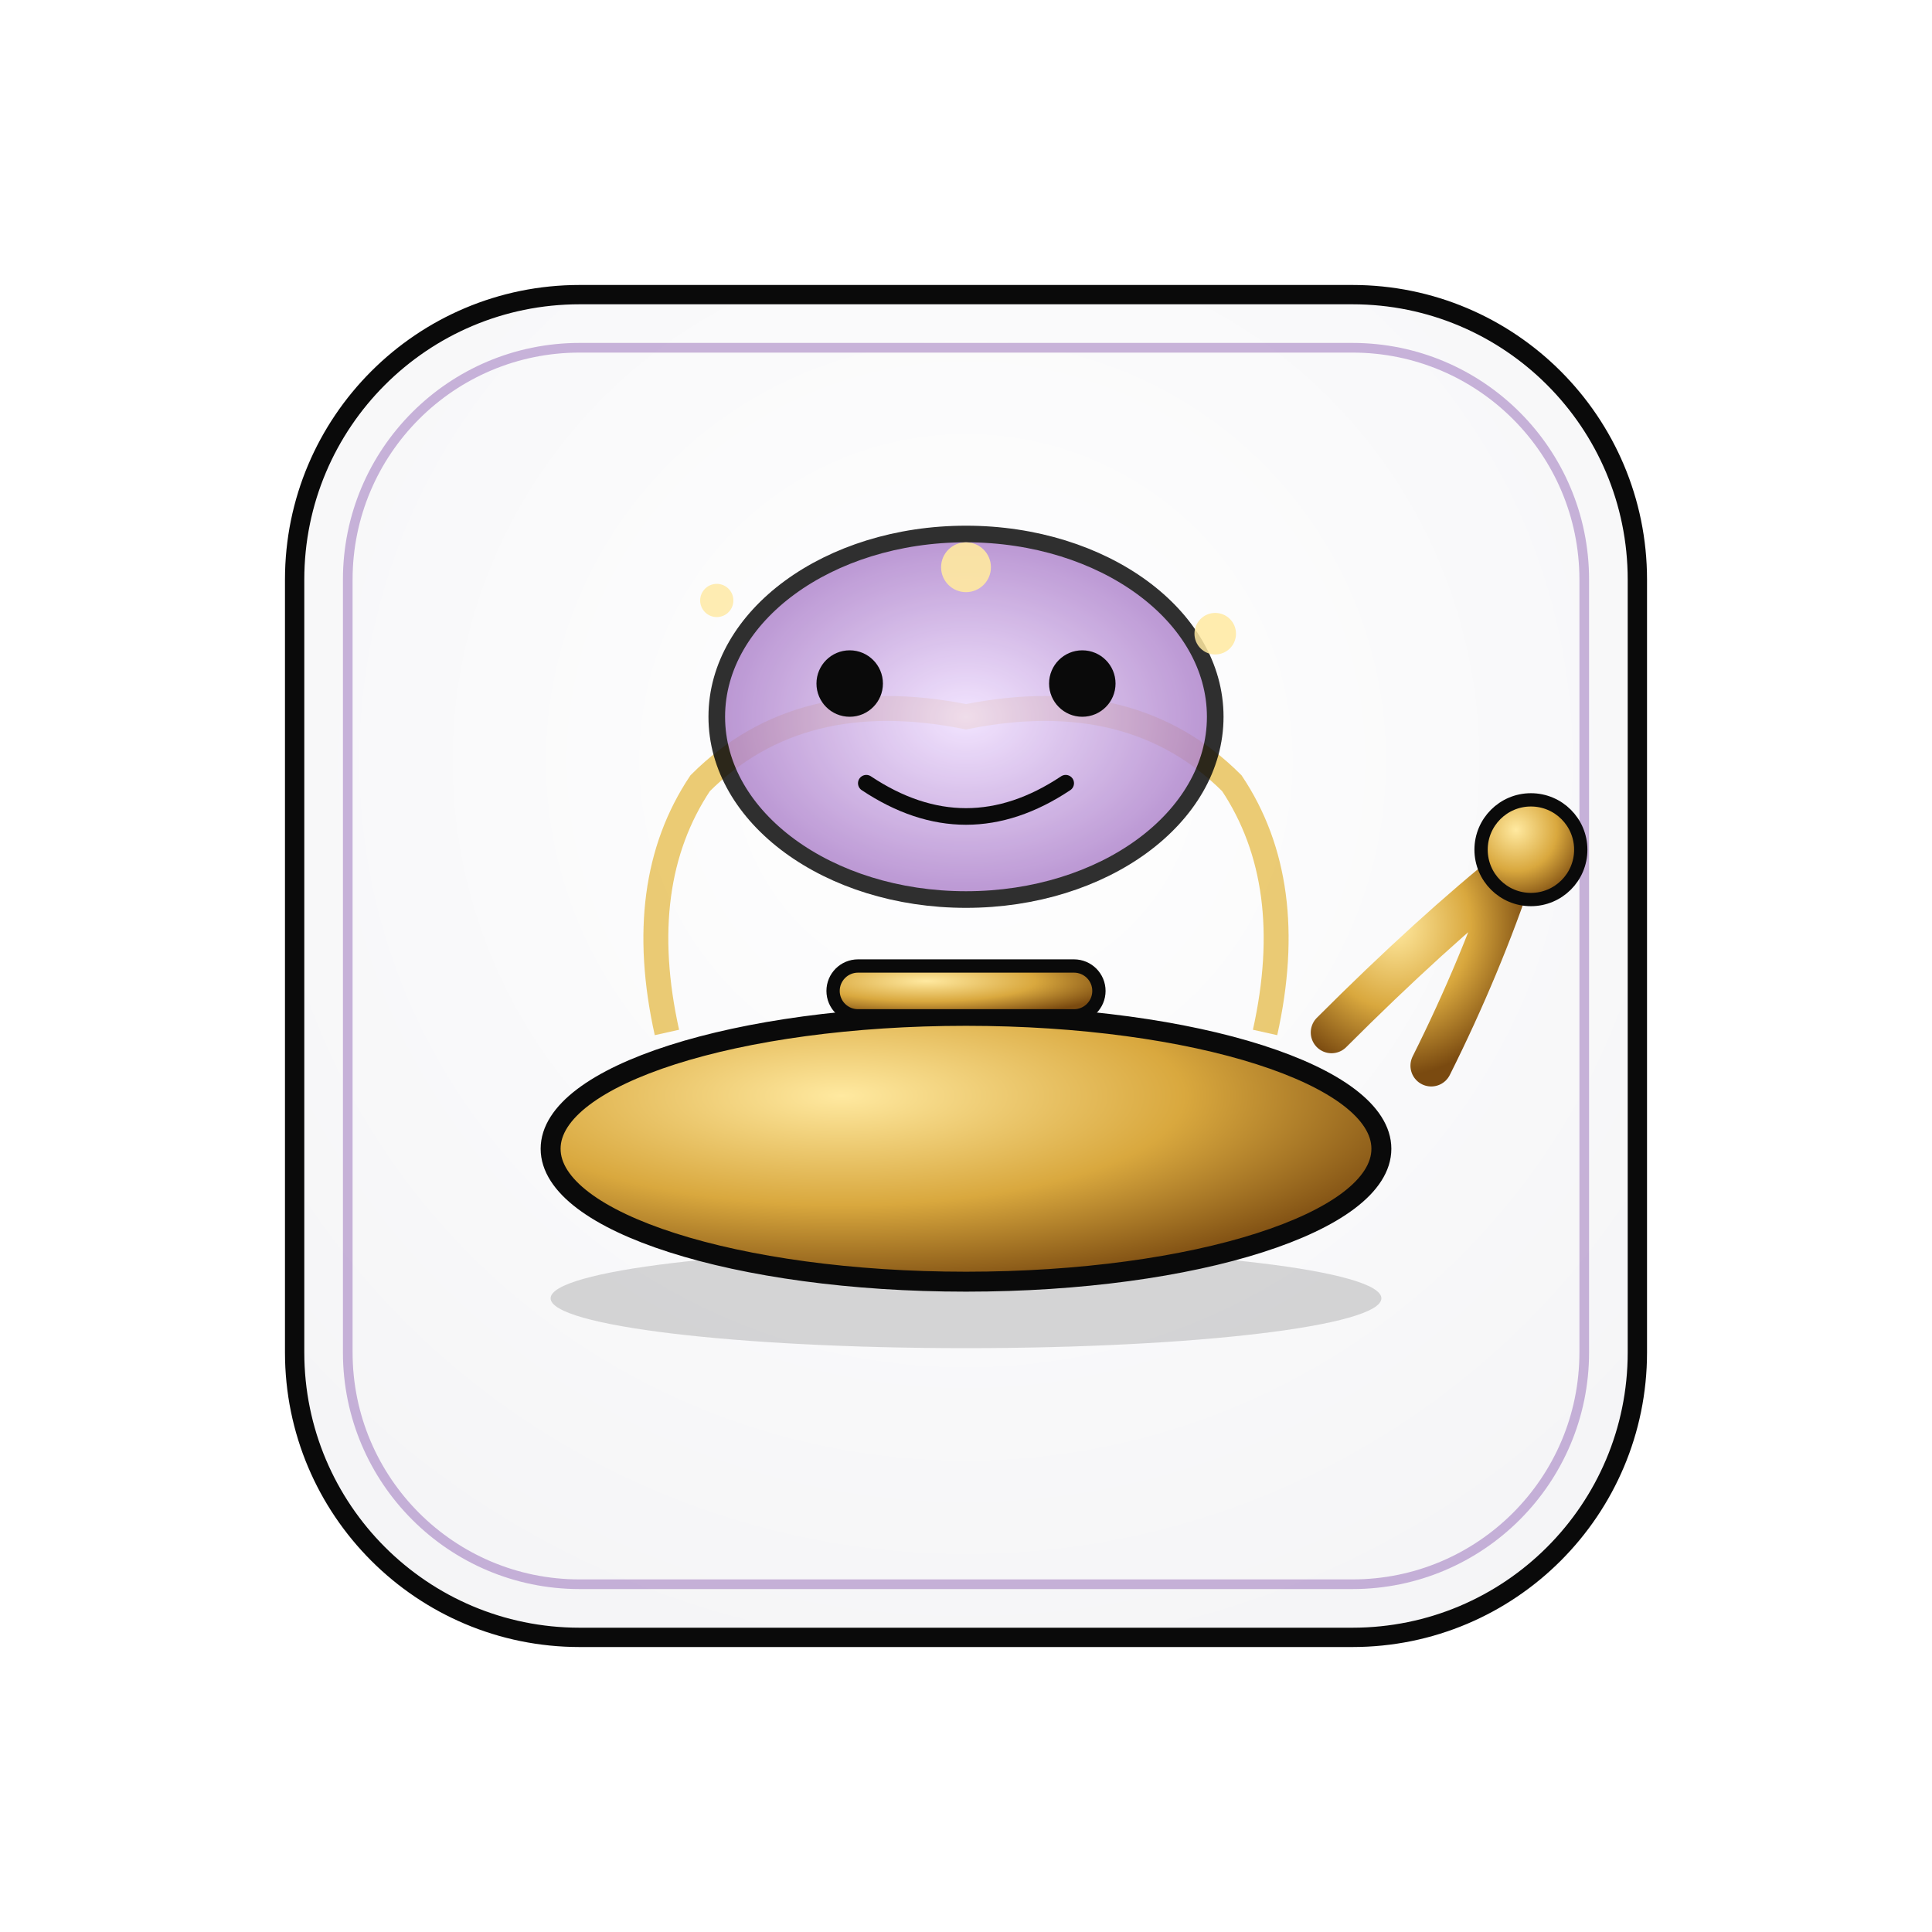
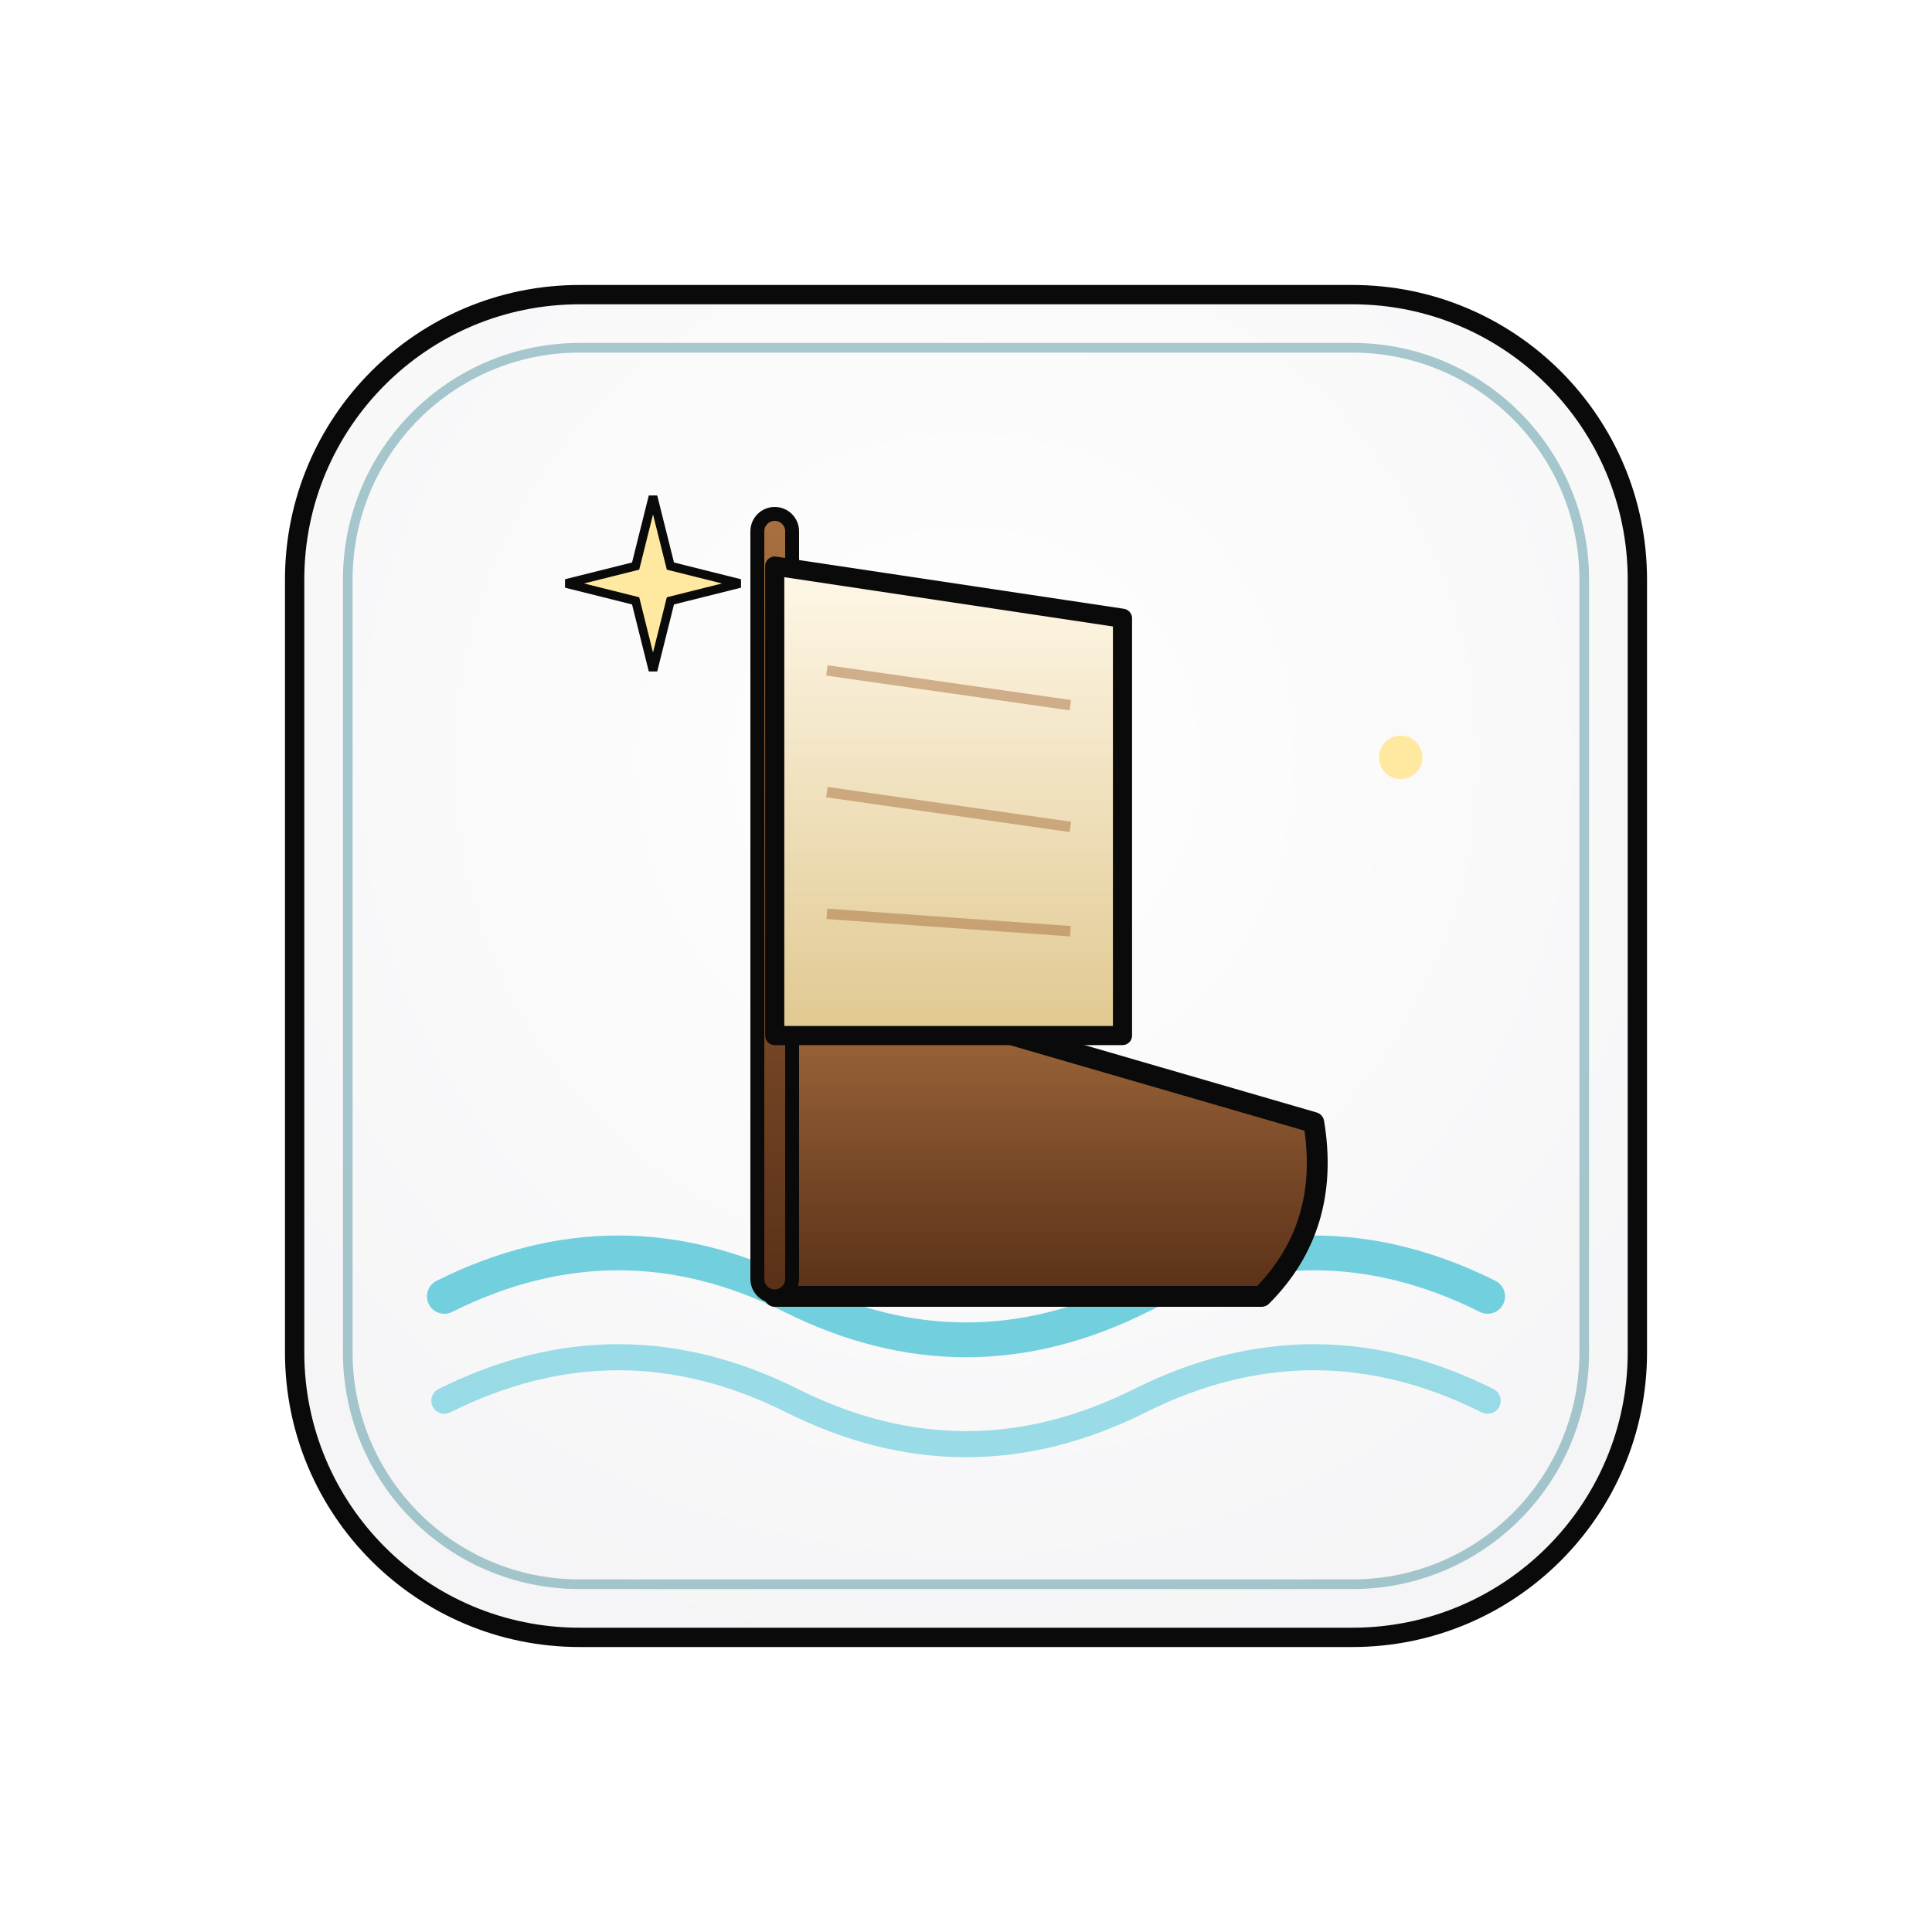
<svg xmlns="http://www.w3.org/2000/svg" viewBox="0 0 200 200" width="200" height="200">
  <defs>
    <radialGradient id="s1-bg" cx="50%" cy="35%" r="75%">
      <stop offset="0%" stop-color="#ffffff" />
      <stop offset="100%" stop-color="#f4f4f6" />
    </radialGradient>
-     <radialGradient id="s1-lamp2" cx="35%" cy="30%" r="75%">
-       <stop offset="0%" stop-color="#ffe9a0" />
-       <stop offset="55%" stop-color="#d9a83e" />
-       <stop offset="100%" stop-color="#7a4a10" />
-     </radialGradient>
-     <radialGradient id="s1-genie2" cx="40%" cy="30%" r="75%">
-       <stop offset="0%" stop-color="#d8b0ff" />
-       <stop offset="55%" stop-color="#1a8a9a" />
-       <stop offset="100%" stop-color="#04303a" />
-     </radialGradient>
-     <radialGradient id="s1-smoke" cx="50%" cy="50%" r="60%">
-       <stop offset="0%" stop-color="#f0e0ff" />
-       <stop offset="100%" stop-color="#a070c0" />
-     </radialGradient>
+     <linearGradient id="s1-sea" x1="0" y1="0" x2="0" y2="1">
+       <stop offset="0%" stop-color="#5ac8d8" />
+       <stop offset="100%" stop-color="#0a4a5a" />
+     </linearGradient>
+     <linearGradient id="s1-sail" x1="0" y1="0" x2="0" y2="1">
+       <stop offset="0%" stop-color="#fff8e8" />
+       <stop offset="100%" stop-color="#e0c890" />
+     </linearGradient>
+     <linearGradient id="s1-wood" x1="0" y1="0" x2="0" y2="1">
+       <stop offset="0%" stop-color="#a87040" />
+       <stop offset="100%" stop-color="#5a3018" />
+     </linearGradient>
  </defs>
  <rect x="30" y="30" width="140" height="140" rx="30" fill="url(#s1-bg)" />
  <rect x="30.5" y="30.5" width="139" height="139" rx="29.5" fill="none" stroke="#0a0a0a" stroke-width="2" />
-   <rect x="36" y="36" width="128" height="128" rx="24" fill="none" stroke="rgba(106,47,154,.35)" stroke-width="1" />
-   <g transform="translate(100,100) scale(0.86) translate(-100,-100)">
-     <ellipse cx="100" cy="140" rx="50" ry="6" fill="#000" opacity=".15" />
-     <ellipse cx="100" cy="122" rx="50" ry="16" fill="url(#s1-lamp2)" stroke="#0a0a0a" stroke-width="2.4" />
-     <path d="M144 108 Q156 96 166 88 Q162 100 156 112" stroke="url(#s1-lamp2)" stroke-width="5" fill="none" stroke-linecap="round" />
-     <circle cx="168" cy="86" r="6" fill="url(#s1-lamp2)" stroke="#0a0a0a" stroke-width="1.6" />
-     <path d="M64 108 Q60 90 68 78 Q80 66 100 70 Q120 66 132 78 Q140 90 136 108" stroke="#e8c25c" stroke-width="3" fill="none" opacity=".85" />
-     <ellipse cx="100" cy="70" rx="30" ry="22" fill="url(#s1-smoke)" stroke="#0a0a0a" stroke-width="2" opacity=".85" />
-     <circle cx="86" cy="66" r="4" fill="#0a0a0a" />
-     <circle cx="114" cy="66" r="4" fill="#0a0a0a" />
-     <path d="M88 78 Q100 86 112 78" stroke="#0a0a0a" stroke-width="2" fill="none" stroke-linecap="round" />
-     <circle cx="100" cy="52" r="3" fill="#ffe9a0" opacity=".9" />
-     <circle cx="70" cy="56" r="2" fill="#ffe9a0" opacity=".8" />
-     <circle cx="130" cy="60" r="2.5" fill="#ffe9a0" opacity=".85" />
-     <rect x="84" y="100" width="32" height="6" rx="3" fill="url(#s1-lamp2)" stroke="#0a0a0a" stroke-width="1.6" />
+   <rect x="36" y="36" width="128" height="128" rx="24" fill="none" stroke="rgba(10,106,122,.35)" stroke-width="1" />
+   <g transform="translate(100,100) scale(0.9) translate(-100,-100)">
+     <path d="M40 138 Q60 128 80 138 T120 138 T160 138" stroke="#5ac8d8" stroke-width="4" fill="none" stroke-linecap="round" opacity=".85" />
+     <path d="M40 150 Q60 140 80 150 T120 150 T160 150" stroke="#5ac8d8" stroke-width="3" fill="none" stroke-linecap="round" opacity=".6" />
+     <path d="M78 100 L78 138 L134 138 Q142 130 140 118 Z" fill="url(#s1-wood)" stroke="#0a0a0a" stroke-width="2.4" stroke-linejoin="round" />
+     <rect x="76" y="48" width="4" height="90" rx="2" fill="url(#s1-wood)" stroke="#0a0a0a" stroke-width="1.6" />
+     <path d="M78 54 L118 60 L118 108 L78 108 Z" fill="url(#s1-sail)" stroke="#0a0a0a" stroke-width="2.2" stroke-linejoin="round" />
+     <path d="M78 60 L78 100" stroke="#0a0a0a" stroke-width="1" opacity=".4" />
+     <path d="M84 66 L112 70 M84 80 L112 84 M84 94 L112 96" stroke="#a87040" stroke-width="1.2" opacity=".5" />
+     <path d="M64 46 L66 54 L74 56 L66 58 L64 66 L62 58 L54 56 L62 54 Z" fill="#ffe9a0" stroke="#0a0a0a" stroke-width="1" />
+     <circle cx="150" cy="76" r="2.5" fill="#ffe9a0" />
  </g>
</svg>
